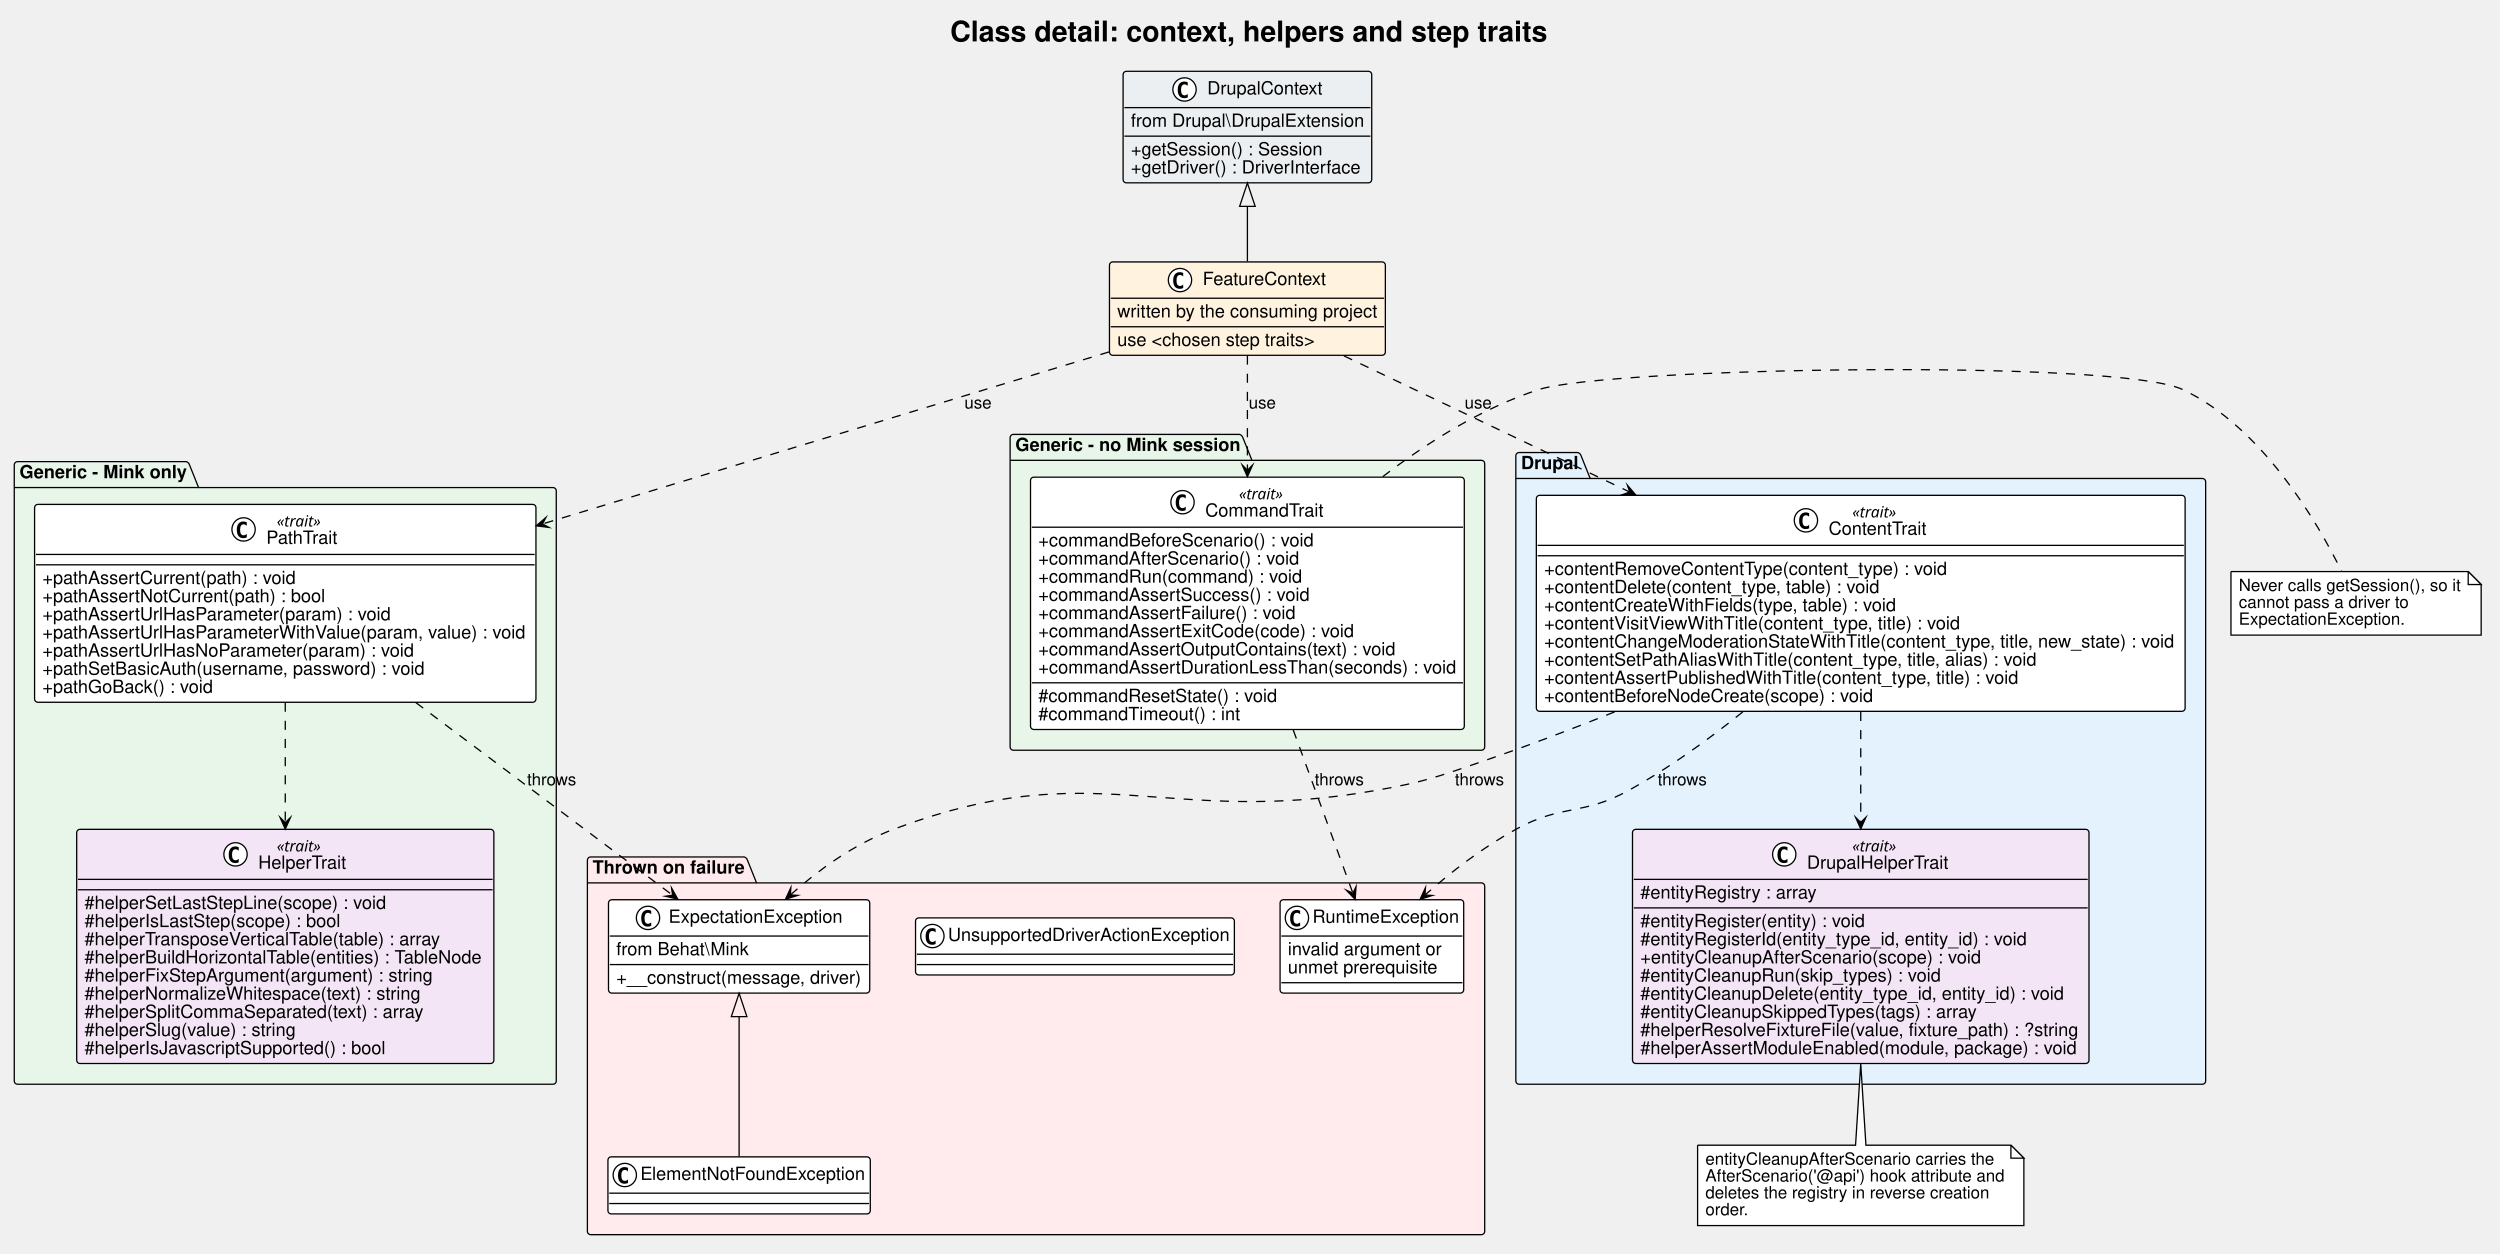
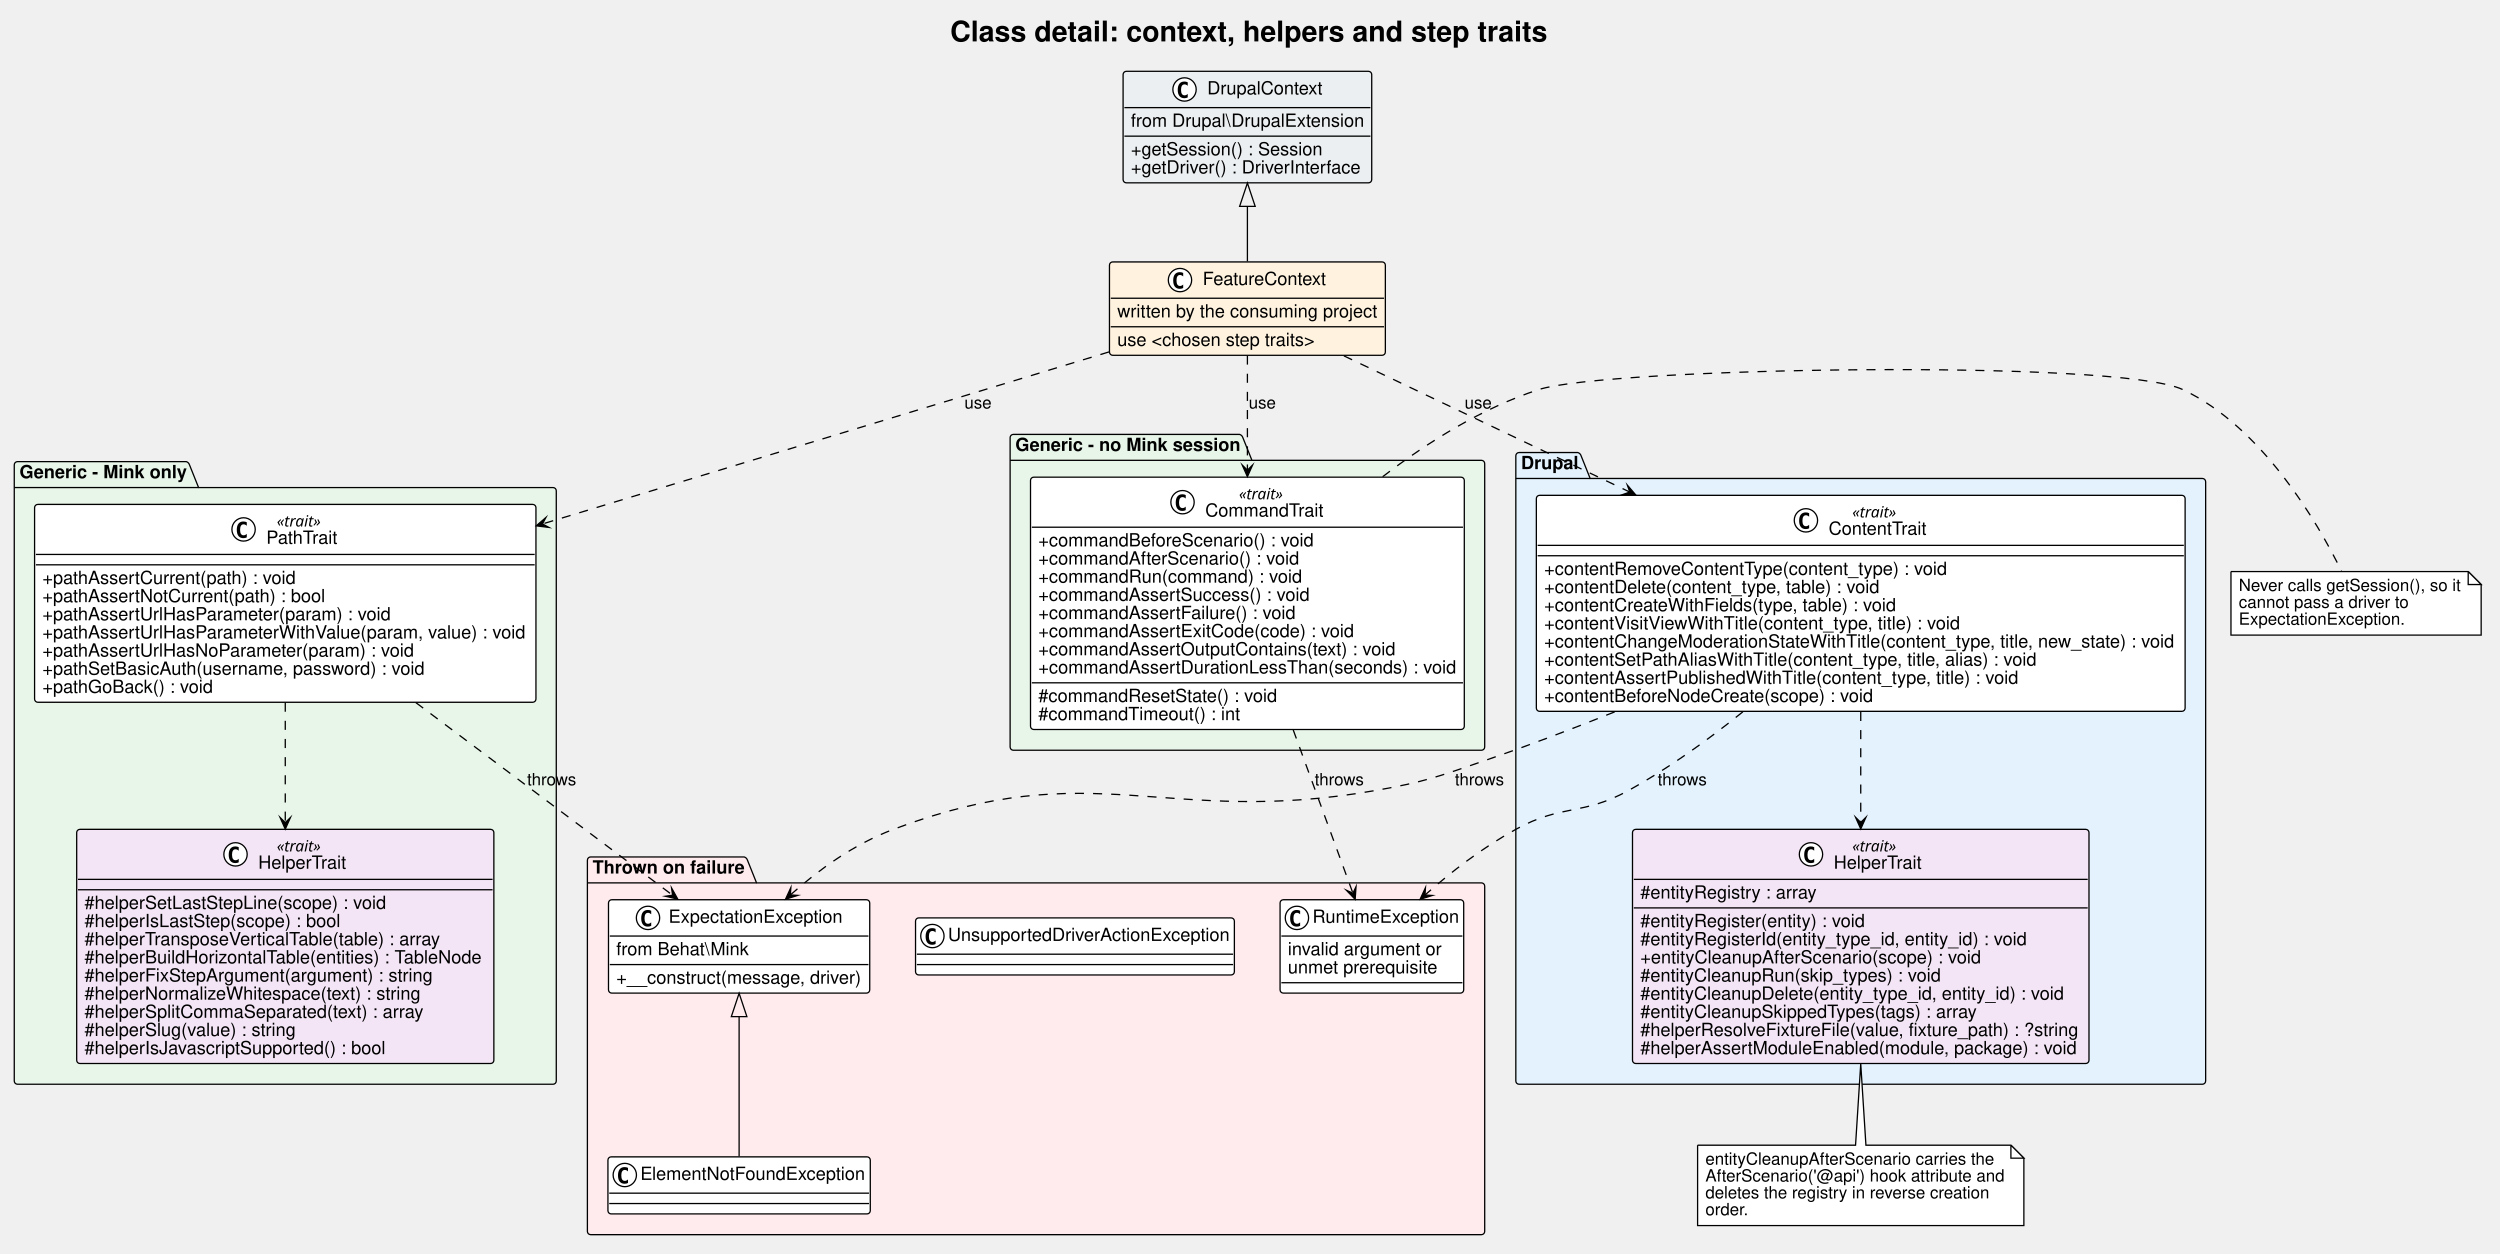
<svg xmlns="http://www.w3.org/2000/svg" contentStyleType="text/css" data-diagram-type="CLASS" height="967px" preserveAspectRatio="none" style="width:1928px;height:967px;background:#FFFFFF;" version="1.1" viewBox="0 0 1928 967" width="1928px" zoomAndPan="magnify">
  <defs />
  <g>
    <g class="title" data-source-line="12">
      <text fill="#000000" font-family="Helvetica" font-size="22" font-weight="700" lengthAdjust="spacing" textLength="460.915" x="732.778" y="31.94">Class detail: context, helpers and step traits</text>
    </g>
    <g class="cluster" data-qualified-name="Generic - Mink only" data-source-line="29" id="ent0004">
      <path d="M13.5,356 L143.638,356 A3.75,3.75 0 0 1 146.138,358.5 L153.138,376 L426.5,376 A2.5,2.5 0 0 1 429,378.5 L429,833.67 A2.5,2.5 0 0 1 426.5,836.17 L13.5,836.17 A2.5,2.5 0 0 1 11,833.67 L11,358.5 A2.5,2.5 0 0 1 13.5,356" fill="#E8F5E9" style="stroke:#000000;stroke-width:1;" />
      <line style="stroke:#000000;stroke-width:1;" x1="11" x2="153.138" y1="376" y2="376" />
      <text fill="#000000" font-family="Helvetica" font-size="14" font-weight="700" lengthAdjust="spacing" textLength="129.138" x="15" y="368.78">Generic - Mink only</text>
    </g>
    <g class="cluster" data-qualified-name="Generic - no Mink session" data-source-line="53" id="ent0007">
      <path d="M781.5,335 L955.989,335 A3.75,3.75 0 0 1 958.489,337.5 L965.489,355 L1142.5,355 A2.5,2.5 0 0 1 1145,357.5 L1145,576.09 A2.5,2.5 0 0 1 1142.5,578.59 L781.5,578.59 A2.5,2.5 0 0 1 779,576.09 L779,337.5 A2.5,2.5 0 0 1 781.5,335" fill="#E8F5E9" style="stroke:#000000;stroke-width:1;" />
      <line style="stroke:#000000;stroke-width:1;" x1="779" x2="965.489" y1="355" y2="355" />
      <text fill="#000000" font-family="Helvetica" font-size="14" font-weight="700" lengthAdjust="spacing" textLength="173.489" x="783" y="347.78">Generic - no Mink session</text>
    </g>
    <g class="cluster" data-qualified-name="Drupal" data-source-line="69" id="ent0009">
      <path d="M1171.5,349 L1216.838,349 A3.75,3.75 0 0 1 1219.338,351.5 L1226.338,369 L1698.5,369 A2.5,2.5 0 0 1 1701,371.5 L1701,833.67 A2.5,2.5 0 0 1 1698.5,836.17 L1171.5,836.17 A2.5,2.5 0 0 1 1169,833.67 L1169,351.5 A2.5,2.5 0 0 1 1171.5,349" fill="#E3F2FD" style="stroke:#000000;stroke-width:1;" />
      <line style="stroke:#000000;stroke-width:1;" x1="1169" x2="1226.338" y1="369" y2="369" />
      <text fill="#000000" font-family="Helvetica" font-size="14" font-weight="700" lengthAdjust="spacing" textLength="44.338" x="1173" y="361.78">Drupal</text>
    </g>
    <g class="cluster" data-qualified-name="Thrown on failure" data-source-line="95" id="ent0012">
      <path d="M455.5,660.88 L573.941,660.88 A3.75,3.75 0 0 1 576.441,663.38 L583.441,680.88 L1142.5,680.88 A2.5,2.5 0 0 1 1145,683.38 L1145,949.67 A2.5,2.5 0 0 1 1142.5,952.17 L455.5,952.17 A2.5,2.5 0 0 1 453,949.67 L453,663.38 A2.5,2.5 0 0 1 455.5,660.88" fill="#FFEBEE" style="stroke:#000000;stroke-width:1;" />
      <line style="stroke:#000000;stroke-width:1;" x1="453" x2="583.441" y1="680.88" y2="680.88" />
      <text fill="#000000" font-family="Helvetica" font-size="14" font-weight="700" lengthAdjust="spacing" textLength="117.441" x="457" y="673.66">Thrown on failure</text>
    </g>
    <g class="entity" data-qualified-name="Generic - Mink only.PathTrait" data-source-line="30" id="ent0005">
      <rect fill="#FFFFFF" height="152.584" rx="2.5" ry="2.5" style="stroke:#000000;stroke-width:1;" width="386.65" x="26.67" y="389" />
      <ellipse cx="187.845" cy="408.292" fill="#FFFFFF" rx="9" ry="9" style="stroke:#000000;stroke-width:1;" />
      <path d="M190.318,414.435 Q189.737,414.734 189.098,414.883 Q188.459,415.033 187.754,415.033 Q185.247,415.033 183.927,413.381 Q182.607,411.729 182.607,408.608 Q182.607,405.478 183.927,403.827 Q185.247,402.175 187.754,402.175 Q188.459,402.175 189.107,402.324 Q189.754,402.474 190.318,402.772 L190.318,405.495 Q189.688,404.914 189.094,404.644 Q188.501,404.375 187.87,404.375 Q186.525,404.375 185.84,405.441 Q185.155,406.508 185.155,408.608 Q185.155,410.7 185.84,411.766 Q186.525,412.833 187.87,412.833 Q188.501,412.833 189.094,412.563 Q189.688,412.293 190.318,411.712 Z " fill="#000000" />
      <text fill="#000000" font-family="Verdana" font-size="12" font-style="italic" lengthAdjust="spacing" textLength="40.547" x="213.472" y="406.065">«trait»</text>
      <text fill="#000000" font-family="Helvetica" font-size="14" lengthAdjust="spacing" textLength="56.8" x="205.345" y="419.364">PathTrait</text>
      <line style="stroke:#000000;stroke-width:1;" x1="27.67" x2="412.32" y1="427.584" y2="427.584" />
      <line style="stroke:#000000;stroke-width:1;" x1="27.67" x2="412.32" y1="435.584" y2="435.584" />
      <text fill="#000000" font-family="Helvetica" font-size="14" lengthAdjust="spacing" textLength="195.706" x="32.67" y="450.364">+pathAssertCurrent(path) : void</text>
      <text fill="#000000" font-family="Helvetica" font-size="14" lengthAdjust="spacing" textLength="218.278" x="32.67" y="464.364">+pathAssertNotCurrent(path) : bool</text>
      <text fill="#000000" font-family="Helvetica" font-size="14" lengthAdjust="spacing" textLength="269.596" x="32.67" y="478.364">+pathAssertUrlHasParameter(param) : void</text>
      <text fill="#000000" font-family="Helvetica" font-size="14" lengthAdjust="spacing" textLength="374.65" x="32.67" y="492.364">+pathAssertUrlHasParameterWithValue(param, value) : void</text>
      <text fill="#000000" font-family="Helvetica" font-size="14" lengthAdjust="spacing" textLength="287.492" x="32.67" y="506.364">+pathAssertUrlHasNoParameter(param) : void</text>
      <text fill="#000000" font-family="Helvetica" font-size="14" lengthAdjust="spacing" textLength="296.099" x="32.67" y="520.364">+pathSetBasicAuth(username, password) : void</text>
      <text fill="#000000" font-family="Helvetica" font-size="14" lengthAdjust="spacing" textLength="131.899" x="32.67" y="534.364">+pathGoBack() : void</text>
    </g>
    <g class="entity" data-qualified-name="Generic - Mink only.HelperTrait" data-source-line="40" id="ent0006">
      <rect fill="#F3E5F5" height="180.584" rx="2.5" ry="2.5" style="stroke:#000000;stroke-width:1;" width="321.723" x="59.14" y="639.59" />
      <ellipse cx="181.631" cy="658.882" fill="#FFFFFF" rx="9" ry="9" style="stroke:#000000;stroke-width:1;" />
      <path d="M184.104,665.025 Q183.523,665.324 182.884,665.473 Q182.244,665.623 181.539,665.623 Q179.032,665.623 177.712,663.971 Q176.392,662.319 176.392,659.198 Q176.392,656.068 177.712,654.417 Q179.032,652.765 181.539,652.765 Q182.244,652.765 182.892,652.914 Q183.539,653.064 184.104,653.362 L184.104,656.085 Q183.473,655.504 182.88,655.234 Q182.286,654.965 181.655,654.965 Q180.31,654.965 179.626,656.031 Q178.941,657.098 178.941,659.198 Q178.941,661.29 179.626,662.356 Q180.31,663.423 181.655,663.423 Q182.286,663.423 182.88,663.153 Q183.473,662.884 184.104,662.302 Z " fill="#000000" />
      <text fill="#000000" font-family="Verdana" font-size="12" font-style="italic" lengthAdjust="spacing" textLength="40.547" x="213.478" y="656.654">«trait»</text>
      <text fill="#000000" font-family="Helvetica" font-size="14" lengthAdjust="spacing" textLength="69.241" x="199.131" y="669.954">HelperTrait</text>
      <line style="stroke:#000000;stroke-width:1;" x1="60.14" x2="379.863" y1="678.174" y2="678.174" />
      <line style="stroke:#000000;stroke-width:1;" x1="60.14" x2="379.863" y1="686.174" y2="686.174" />
      <text fill="#000000" font-family="Helvetica" font-size="14" lengthAdjust="spacing" textLength="233.481" x="65.14" y="700.954">#helperSetLastStepLine(scope) : void</text>
      <text fill="#000000" font-family="Helvetica" font-size="14" lengthAdjust="spacing" textLength="197.675" x="65.14" y="714.954">#helperIsLastStep(scope) : bool</text>
      <text fill="#000000" font-family="Helvetica" font-size="14" lengthAdjust="spacing" textLength="277.799" x="65.14" y="728.954">#helperTransposeVerticalTable(table) : array</text>
      <text fill="#000000" font-family="Helvetica" font-size="14" lengthAdjust="spacing" textLength="309.723" x="65.14" y="742.954">#helperBuildHorizontalTable(entities) : TableNode</text>
      <text fill="#000000" font-family="Helvetica" font-size="14" lengthAdjust="spacing" textLength="269.233" x="65.14" y="756.954">#helperFixStepArgument(argument) : string</text>
      <text fill="#000000" font-family="Helvetica" font-size="14" lengthAdjust="spacing" textLength="260.654" x="65.14" y="770.954">#helperNormalizeWhitespace(text) : string</text>
      <text fill="#000000" font-family="Helvetica" font-size="14" lengthAdjust="spacing" textLength="263.006" x="65.14" y="784.954">#helperSplitCommaSeparated(text) : array</text>
      <text fill="#000000" font-family="Helvetica" font-size="14" lengthAdjust="spacing" textLength="163.42" x="65.14" y="798.954">#helperSlug(value) : string</text>
      <text fill="#000000" font-family="Helvetica" font-size="14" lengthAdjust="spacing" textLength="232.682" x="65.14" y="812.954">#helperIsJavascriptSupported() : bool</text>
    </g>
    <g class="entity" data-qualified-name="Generic - no Mink session.CommandTrait" data-source-line="54" id="ent0008">
      <rect fill="#FFFFFF" height="194.584" rx="2.5" ry="2.5" style="stroke:#000000;stroke-width:1;" width="334.54" x="794.73" y="368" />
      <ellipse cx="911.961" cy="387.292" fill="#FFFFFF" rx="9" ry="9" style="stroke:#000000;stroke-width:1;" />
      <path d="M914.434,393.435 Q913.853,393.734 913.213,393.883 Q912.574,394.033 911.869,394.033 Q909.362,394.033 908.042,392.381 Q906.722,390.729 906.722,387.608 Q906.722,384.478 908.042,382.827 Q909.362,381.175 911.869,381.175 Q912.574,381.175 913.222,381.324 Q913.869,381.474 914.434,381.772 L914.434,384.495 Q913.803,383.914 913.209,383.644 Q912.616,383.375 911.985,383.375 Q910.64,383.375 909.955,384.441 Q909.27,385.508 909.27,387.608 Q909.27,389.7 909.955,390.766 Q910.64,391.833 911.985,391.833 Q912.616,391.833 913.209,391.563 Q913.803,391.293 914.434,390.712 Z " fill="#000000" />
      <text fill="#000000" font-family="Verdana" font-size="12" font-style="italic" lengthAdjust="spacing" textLength="40.547" x="955.477" y="385.065">«trait»</text>
      <text fill="#000000" font-family="Helvetica" font-size="14" lengthAdjust="spacing" textLength="92.579" x="929.461" y="398.364">CommandTrait</text>
      <line style="stroke:#000000;stroke-width:1;" x1="795.73" x2="1128.27" y1="406.584" y2="406.584" />
      <text fill="#000000" font-family="Helvetica" font-size="14" lengthAdjust="spacing" textLength="212.823" x="800.73" y="421.364">+commandBeforeScenario() : void</text>
      <text fill="#000000" font-family="Helvetica" font-size="14" lengthAdjust="spacing" textLength="201.141" x="800.73" y="435.364">+commandAfterScenario() : void</text>
      <text fill="#000000" font-family="Helvetica" font-size="14" lengthAdjust="spacing" textLength="203.472" x="800.73" y="449.364">+commandRun(command) : void</text>
      <text fill="#000000" font-family="Helvetica" font-size="14" lengthAdjust="spacing" textLength="208.906" x="800.73" y="463.364">+commandAssertSuccess() : void</text>
      <text fill="#000000" font-family="Helvetica" font-size="14" lengthAdjust="spacing" textLength="198.789" x="800.73" y="477.364">+commandAssertFailure() : void</text>
      <text fill="#000000" font-family="Helvetica" font-size="14" lengthAdjust="spacing" textLength="243.161" x="800.73" y="491.364">+commandAssertExitCode(code) : void</text>
      <text fill="#000000" font-family="Helvetica" font-size="14" lengthAdjust="spacing" textLength="275.844" x="800.73" y="505.364">+commandAssertOutputContains(text) : void</text>
      <text fill="#000000" font-family="Helvetica" font-size="14" lengthAdjust="spacing" textLength="322.54" x="800.73" y="519.364">+commandAssertDurationLessThan(seconds) : void</text>
      <line style="stroke:#000000;stroke-width:1;" x1="795.73" x2="1128.27" y1="526.584" y2="526.584" />
      <text fill="#000000" font-family="Helvetica" font-size="14" lengthAdjust="spacing" textLength="185.192" x="800.73" y="541.364">#commandResetState() : void</text>
      <text fill="#000000" font-family="Helvetica" font-size="14" lengthAdjust="spacing" textLength="155.606" x="800.73" y="555.364">#commandTimeout() : int</text>
    </g>
    <g class="entity" data-qualified-name="Drupal.ContentTrait" data-source-line="70" id="ent0010">
      <rect fill="#FFFFFF" height="166.584" rx="2.5" ry="2.5" style="stroke:#000000;stroke-width:1;" width="500.332" x="1184.83" y="382" />
      <ellipse cx="1392.729" cy="401.292" fill="#FFFFFF" rx="9" ry="9" style="stroke:#000000;stroke-width:1;" />
      <path d="M1395.202,407.435 Q1394.621,407.734 1393.982,407.883 Q1393.343,408.033 1392.637,408.033 Q1390.13,408.033 1388.811,406.381 Q1387.491,404.729 1387.491,401.608 Q1387.491,398.478 1388.811,396.827 Q1390.13,395.175 1392.637,395.175 Q1393.343,395.175 1393.99,395.324 Q1394.638,395.474 1395.202,395.772 L1395.202,398.495 Q1394.571,397.914 1393.978,397.644 Q1393.384,397.375 1392.753,397.375 Q1391.409,397.375 1390.724,398.441 Q1390.039,399.508 1390.039,401.608 Q1390.039,403.7 1390.724,404.766 Q1391.409,405.833 1392.753,405.833 Q1393.384,405.833 1393.978,405.563 Q1394.571,405.293 1395.202,404.712 Z " fill="#000000" />
      <text fill="#000000" font-family="Verdana" font-size="12" font-style="italic" lengthAdjust="spacing" textLength="40.547" x="1428.473" y="399.065">«trait»</text>
      <text fill="#000000" font-family="Helvetica" font-size="14" lengthAdjust="spacing" textLength="77.034" x="1410.229" y="412.364">ContentTrait</text>
      <line style="stroke:#000000;stroke-width:1;" x1="1185.83" x2="1684.162" y1="420.584" y2="420.584" />
      <line style="stroke:#000000;stroke-width:1;" x1="1185.83" x2="1684.162" y1="428.584" y2="428.584" />
      <text fill="#000000" font-family="Helvetica" font-size="14" lengthAdjust="spacing" textLength="313.236" x="1190.83" y="443.364">+contentRemoveContentType(content_type) : void</text>
      <text fill="#000000" font-family="Helvetica" font-size="14" lengthAdjust="spacing" textLength="259.554" x="1190.83" y="457.364">+contentDelete(content_type, table) : void</text>
      <text fill="#000000" font-family="Helvetica" font-size="14" lengthAdjust="spacing" textLength="272.74" x="1190.83" y="471.364">+contentCreateWithFields(type, table) : void</text>
      <text fill="#000000" font-family="Helvetica" font-size="14" lengthAdjust="spacing" textLength="321.754" x="1190.83" y="485.364">+contentVisitViewWithTitle(content_type, title) : void</text>
      <text fill="#000000" font-family="Helvetica" font-size="14" lengthAdjust="spacing" textLength="488.332" x="1190.83" y="499.364">+contentChangeModerationStateWithTitle(content_type, title, new_state) : void</text>
      <text fill="#000000" font-family="Helvetica" font-size="14" lengthAdjust="spacing" textLength="381.691" x="1190.83" y="513.364">+contentSetPathAliasWithTitle(content_type, title, alias) : void</text>
      <text fill="#000000" font-family="Helvetica" font-size="14" lengthAdjust="spacing" textLength="366.126" x="1190.83" y="527.364">+contentAssertPublishedWithTitle(content_type, title) : void</text>
      <text fill="#000000" font-family="Helvetica" font-size="14" lengthAdjust="spacing" textLength="254.871" x="1190.83" y="541.364">+contentBeforeNodeCreate(scope) : void</text>
    </g>
    <g class="entity" data-qualified-name="Drupal.DrupalHelperTrait" data-source-line="81" id="ent0011">
      <rect fill="#F3E5F5" height="180.584" rx="2.5" ry="2.5" style="stroke:#000000;stroke-width:1;" width="352.047" x="1258.98" y="639.59" />
-       <ellipse cx="1376.012" cy="658.882" fill="#FFFFFF" rx="9" ry="9" style="stroke:#000000;stroke-width:1;" />
-       <path d="M1378.485,665.025 Q1377.904,665.324 1377.265,665.473 Q1376.626,665.623 1375.92,665.623 Q1373.414,665.623 1372.094,663.971 Q1370.774,662.319 1370.774,659.198 Q1370.774,656.068 1372.094,654.417 Q1373.414,652.765 1375.92,652.765 Q1376.626,652.765 1377.274,652.914 Q1377.921,653.064 1378.485,653.362 L1378.485,656.085 Q1377.854,655.504 1377.261,655.234 Q1376.668,654.965 1376.037,654.965 Q1374.692,654.965 1374.007,656.031 Q1373.322,657.098 1373.322,659.198 Q1373.322,661.29 1374.007,662.356 Q1374.692,663.423 1376.037,663.423 Q1376.668,663.423 1377.261,663.153 Q1377.854,662.884 1378.485,662.302 Z " fill="#000000" />
+       <ellipse cx="1396.633" cy="658.882" fill="#FFFFFF" rx="9" ry="9" style="stroke:#000000;stroke-width:1;" />
+       <path d="M1399.106,665.025 Q1398.525,665.324 1397.886,665.473 Q1397.247,665.623 1396.541,665.623 Q1394.034,665.623 1392.714,663.971 Q1391.395,662.319 1391.395,659.198 Q1391.395,656.068 1392.714,654.417 Q1394.034,652.765 1396.541,652.765 Q1397.247,652.765 1397.894,652.914 Q1398.542,653.064 1399.106,653.362 L1399.106,656.085 Q1398.475,655.504 1397.882,655.234 Q1397.288,654.965 1396.657,654.965 Q1395.312,654.965 1394.628,656.031 Q1393.943,657.098 1393.943,659.198 Q1393.943,661.29 1394.628,662.356 Q1395.312,663.423 1396.657,663.423 Q1397.288,663.423 1397.882,663.153 Q1398.475,662.884 1399.106,662.302 Z " fill="#000000" />
      <text fill="#000000" font-family="Verdana" font-size="12" font-style="italic" lengthAdjust="spacing" textLength="40.547" x="1428.48" y="656.654">«trait»</text>
-       <text fill="#000000" font-family="Helvetica" font-size="14" lengthAdjust="spacing" textLength="110.482" x="1393.512" y="669.954">DrupalHelperTrait</text>
+       <text fill="#000000" font-family="Helvetica" font-size="14" lengthAdjust="spacing" textLength="69.241" x="1414.133" y="669.954">HelperTrait</text>
      <line style="stroke:#000000;stroke-width:1;" x1="1259.98" x2="1610.027" y1="678.174" y2="678.174" />
      <text fill="#000000" font-family="Helvetica" font-size="14" lengthAdjust="spacing" textLength="136.158" x="1264.98" y="692.954">#entityRegistry : array</text>
      <line style="stroke:#000000;stroke-width:1;" x1="1259.98" x2="1610.027" y1="700.174" y2="700.174" />
      <text fill="#000000" font-family="Helvetica" font-size="14" lengthAdjust="spacing" textLength="173.517" x="1264.98" y="714.954">#entityRegister(entity) : void</text>
      <text fill="#000000" font-family="Helvetica" font-size="14" lengthAdjust="spacing" textLength="298.047" x="1264.98" y="728.954">#entityRegisterId(entity_type_id, entity_id) : void</text>
      <text fill="#000000" font-family="Helvetica" font-size="14" lengthAdjust="spacing" textLength="262.644" x="1264.98" y="742.954">+entityCleanupAfterScenario(scope) : void</text>
      <text fill="#000000" font-family="Helvetica" font-size="14" lengthAdjust="spacing" textLength="231.902" x="1264.98" y="756.954">#entityCleanupRun(skip_types) : void</text>
      <text fill="#000000" font-family="Helvetica" font-size="14" lengthAdjust="spacing" textLength="326.86" x="1264.98" y="770.954">#entityCleanupDelete(entity_type_id, entity_id) : void</text>
      <text fill="#000000" font-family="Helvetica" font-size="14" lengthAdjust="spacing" textLength="261.468" x="1264.98" y="784.954">#entityCleanupSkippedTypes(tags) : array</text>
      <text fill="#000000" font-family="Helvetica" font-size="14" lengthAdjust="spacing" textLength="340.047" x="1264.98" y="798.954">#helperResolveFixtureFile(value, fixture_path) : ?string</text>
      <text fill="#000000" font-family="Helvetica" font-size="14" lengthAdjust="spacing" textLength="336.978" x="1264.98" y="812.954">#helperAssertModuleEnabled(module, package) : void</text>
    </g>
    <g class="entity" data-qualified-name="Thrown on failure.ExpectationException" data-source-line="96" id="ent0013">
      <rect fill="#FFFFFF" height="72" rx="2.5" ry="2.5" style="stroke:#000000;stroke-width:1;" width="201.465" x="469.27" y="693.88" />
      <ellipse cx="499.741" cy="707.88" fill="#FFFFFF" rx="9" ry="9" style="stroke:#000000;stroke-width:1;" />
      <path d="M502.214,714.023 Q501.633,714.322 500.994,714.471 Q500.355,714.621 499.649,714.621 Q497.142,714.621 495.822,712.969 Q494.503,711.317 494.503,708.196 Q494.503,705.067 495.822,703.415 Q497.142,701.763 499.649,701.763 Q500.355,701.763 501.002,701.912 Q501.65,702.062 502.214,702.361 L502.214,705.083 Q501.583,704.502 500.99,704.232 Q500.396,703.962 499.765,703.962 Q498.421,703.962 497.736,705.029 Q497.051,706.096 497.051,708.196 Q497.051,710.288 497.736,711.354 Q498.421,712.421 499.765,712.421 Q500.396,712.421 500.99,712.151 Q501.583,711.881 502.214,711.3 Z " fill="#000000" />
      <text fill="#000000" font-family="Helvetica" font-size="14" lengthAdjust="spacing" textLength="134.641" x="515.623" y="711.66">ExpectationException</text>
      <line style="stroke:#000000;stroke-width:1;" x1="470.27" x2="669.735" y1="721.88" y2="721.88" />
      <text fill="#000000" font-family="Helvetica" font-size="14" lengthAdjust="spacing" textLength="101.924" x="475.27" y="736.66">from Behat\Mink</text>
      <line style="stroke:#000000;stroke-width:1;" x1="470.27" x2="669.735" y1="743.88" y2="743.88" />
      <text fill="#000000" font-family="Helvetica" font-size="14" lengthAdjust="spacing" textLength="189.465" x="475.27" y="758.66">+__construct(message, driver)</text>
    </g>
    <g class="entity" data-qualified-name="Thrown on failure.ElementNotFoundException" data-source-line="101" id="ent0014">
      <rect fill="#FFFFFF" height="44" rx="2.5" ry="2.5" style="stroke:#000000;stroke-width:1;" width="202.323" x="468.84" y="892.17" />
      <ellipse cx="481.84" cy="906.17" fill="#FFFFFF" rx="9" ry="9" style="stroke:#000000;stroke-width:1;" />
      <path d="M484.313,912.313 Q483.732,912.612 483.093,912.761 Q482.454,912.911 481.748,912.911 Q479.241,912.911 477.921,911.259 Q476.602,909.607 476.602,906.486 Q476.602,903.356 477.921,901.705 Q479.241,900.053 481.748,900.053 Q482.454,900.053 483.101,900.202 Q483.749,900.352 484.313,900.65 L484.313,903.373 Q483.682,902.792 483.089,902.522 Q482.495,902.253 481.864,902.253 Q480.52,902.253 479.835,903.319 Q479.15,904.386 479.15,906.486 Q479.15,908.578 479.835,909.644 Q480.52,910.711 481.864,910.711 Q482.495,910.711 483.089,910.441 Q483.682,910.172 484.313,909.59 Z " fill="#000000" />
      <text fill="#000000" font-family="Helvetica" font-size="14" lengthAdjust="spacing" textLength="174.323" x="493.84" y="909.95">ElementNotFoundException</text>
      <line style="stroke:#000000;stroke-width:1;" x1="469.84" x2="670.163" y1="920.17" y2="920.17" />
      <line style="stroke:#000000;stroke-width:1;" x1="469.84" x2="670.163" y1="928.17" y2="928.17" />
    </g>
    <g class="entity" data-qualified-name="Thrown on failure.UnsupportedDriverActionException" data-source-line="102" id="ent0015">
      <rect fill="#FFFFFF" height="44" rx="2.5" ry="2.5" style="stroke:#000000;stroke-width:1;" width="245.889" x="706.06" y="707.88" />
      <ellipse cx="719.06" cy="721.88" fill="#FFFFFF" rx="9" ry="9" style="stroke:#000000;stroke-width:1;" />
      <path d="M721.533,728.023 Q720.952,728.322 720.313,728.471 Q719.674,728.621 718.968,728.621 Q716.461,728.621 715.141,726.969 Q713.822,725.317 713.822,722.196 Q713.822,719.067 715.141,717.415 Q716.461,715.763 718.968,715.763 Q719.674,715.763 720.321,715.912 Q720.969,716.062 721.533,716.361 L721.533,719.083 Q720.902,718.502 720.309,718.232 Q719.715,717.962 719.084,717.962 Q717.74,717.962 717.055,719.029 Q716.37,720.096 716.37,722.196 Q716.37,724.288 717.055,725.354 Q717.74,726.421 719.084,726.421 Q719.715,726.421 720.309,726.151 Q720.902,725.881 721.533,725.3 Z " fill="#000000" />
      <text fill="#000000" font-family="Helvetica" font-size="14" lengthAdjust="spacing" textLength="217.889" x="731.06" y="725.66">UnsupportedDriverActionException</text>
      <line style="stroke:#000000;stroke-width:1;" x1="707.06" x2="950.949" y1="735.88" y2="735.88" />
      <line style="stroke:#000000;stroke-width:1;" x1="707.06" x2="950.949" y1="743.88" y2="743.88" />
    </g>
    <g class="entity" data-qualified-name="Thrown on failure.RuntimeException" data-source-line="103" id="ent0016">
      <rect fill="#FFFFFF" height="72" rx="2.5" ry="2.5" style="stroke:#000000;stroke-width:1;" width="141.613" x="987.19" y="693.88" />
      <ellipse cx="1000.19" cy="707.88" fill="#FFFFFF" rx="9" ry="9" style="stroke:#000000;stroke-width:1;" />
      <path d="M1002.663,714.023 Q1002.082,714.322 1001.443,714.471 Q1000.804,714.621 1000.098,714.621 Q997.591,714.621 996.271,712.969 Q994.952,711.317 994.952,708.196 Q994.952,705.067 996.271,703.415 Q997.591,701.763 1000.098,701.763 Q1000.804,701.763 1001.451,701.912 Q1002.099,702.062 1002.663,702.361 L1002.663,705.083 Q1002.032,704.502 1001.439,704.232 Q1000.845,703.962 1000.214,703.962 Q998.87,703.962 998.185,705.029 Q997.5,706.096 997.5,708.196 Q997.5,710.288 998.185,711.354 Q998.87,712.421 1000.214,712.421 Q1000.845,712.421 1001.439,712.151 Q1002.032,711.881 1002.663,711.3 Z " fill="#000000" />
      <text fill="#000000" font-family="Helvetica" font-size="14" lengthAdjust="spacing" textLength="113.613" x="1012.19" y="711.66">RuntimeException</text>
      <line style="stroke:#000000;stroke-width:1;" x1="988.19" x2="1127.803" y1="721.88" y2="721.88" />
      <text fill="#000000" font-family="Helvetica" font-size="14" lengthAdjust="spacing" textLength="119.061" x="993.19" y="736.66">invalid argument or</text>
      <text fill="#000000" font-family="Helvetica" font-size="14" lengthAdjust="spacing" textLength="115.951" x="993.19" y="750.66">unmet prerequisite</text>
      <line style="stroke:#000000;stroke-width:1;" x1="988.19" x2="1127.803" y1="757.88" y2="757.88" />
    </g>
    <g class="entity" data-qualified-name="DrupalContext" data-source-line="14" id="ent0001">
      <rect fill="#ECEFF1" height="86" rx="2.5" ry="2.5" style="stroke:#000000;stroke-width:1;" width="191.744" x="866.13" y="55" />
      <ellipse cx="913.507" cy="69" fill="#FFFFFF" rx="9" ry="9" style="stroke:#000000;stroke-width:1;" />
      <path d="M915.981,75.143 Q915.399,75.442 914.76,75.591 Q914.121,75.741 913.416,75.741 Q910.909,75.741 909.589,74.089 Q908.269,72.437 908.269,69.316 Q908.269,66.186 909.589,64.535 Q910.909,62.883 913.416,62.883 Q914.121,62.883 914.769,63.032 Q915.416,63.182 915.981,63.48 L915.981,66.203 Q915.35,65.622 914.756,65.352 Q914.163,65.082 913.532,65.082 Q912.187,65.082 911.502,66.149 Q910.817,67.216 910.817,69.316 Q910.817,71.408 911.502,72.474 Q912.187,73.541 913.532,73.541 Q914.163,73.541 914.756,73.271 Q915.35,73.001 915.981,72.42 Z " fill="#000000" />
      <text fill="#000000" font-family="Helvetica" font-size="14" lengthAdjust="spacing" textLength="89.489" x="931.007" y="72.78">DrupalContext</text>
      <line style="stroke:#000000;stroke-width:1;" x1="867.13" x2="1056.874" y1="83" y2="83" />
      <text fill="#000000" font-family="Helvetica" font-size="14" lengthAdjust="spacing" textLength="179.744" x="872.13" y="97.78">from Drupal\DrupalExtension</text>
      <line style="stroke:#000000;stroke-width:1;" x1="867.13" x2="1056.874" y1="105" y2="105" />
      <text fill="#000000" font-family="Helvetica" font-size="14" lengthAdjust="spacing" textLength="148.244" x="872.13" y="119.78">+getSession() : Session</text>
      <text fill="#000000" font-family="Helvetica" font-size="14" lengthAdjust="spacing" textLength="177.769" x="872.13" y="133.78">+getDriver() : DriverInterface</text>
    </g>
    <g class="entity" data-qualified-name="FeatureContext" data-source-line="21" id="ent0002">
      <rect fill="#FFF3E0" height="72" rx="2.5" ry="2.5" style="stroke:#000000;stroke-width:1;" width="212.765" x="855.62" y="202" />
      <ellipse cx="910.004" cy="216" fill="#FFFFFF" rx="9" ry="9" style="stroke:#000000;stroke-width:1;" />
      <path d="M912.477,222.143 Q911.896,222.442 911.257,222.591 Q910.618,222.741 909.913,222.741 Q907.406,222.741 906.086,221.089 Q904.766,219.437 904.766,216.316 Q904.766,213.186 906.086,211.535 Q907.406,209.883 909.913,209.883 Q910.618,209.883 911.265,210.032 Q911.913,210.182 912.477,210.481 L912.477,213.203 Q911.847,212.622 911.253,212.352 Q910.66,212.083 910.029,212.083 Q908.684,212.083 907.999,213.149 Q907.314,214.216 907.314,216.316 Q907.314,218.408 907.999,219.474 Q908.684,220.541 910.029,220.541 Q910.66,220.541 911.253,220.271 Q911.847,220.001 912.477,219.42 Z " fill="#000000" />
      <text fill="#000000" font-family="Helvetica" font-size="14" lengthAdjust="spacing" textLength="96.496" x="927.504" y="219.78">FeatureContext</text>
      <line style="stroke:#000000;stroke-width:1;" x1="856.62" x2="1067.385" y1="230" y2="230" />
      <text fill="#000000" font-family="Helvetica" font-size="14" lengthAdjust="spacing" textLength="200.765" x="861.62" y="244.78">written by the consuming project</text>
      <line style="stroke:#000000;stroke-width:1;" x1="856.62" x2="1067.385" y1="252" y2="252" />
      <text fill="#000000" font-family="Helvetica" font-size="14" lengthAdjust="spacing" textLength="152.537" x="861.62" y="266.78">use &lt;chosen step traits&gt;</text>
    </g>
    <g class="entity" data-qualified-name="GMN27" data-source-line="123" id="ent0028">
      <path d="M1720.52,440.79 L1720.52,489.79 L1913.472,489.79 L1913.472,450.79 L1903.472,440.79 L1720.52,440.79" fill="#FFFFFF" style="stroke:#000000;stroke-width:1;" />
      <path d="M1903.472,440.79 L1903.472,450.79 L1913.472,450.79 L1903.472,440.79" fill="#FFFFFF" style="stroke:#000000;stroke-width:1;" />
      <text fill="#000000" font-family="Helvetica" font-size="13" lengthAdjust="spacing" textLength="171.952" x="1726.52" y="455.8">Never calls getSession(), so it</text>
      <text fill="#000000" font-family="Helvetica" font-size="13" lengthAdjust="spacing" textLength="131.517" x="1726.52" y="468.8">cannot pass a driver to</text>
      <text fill="#000000" font-family="Helvetica" font-size="13" lengthAdjust="spacing" textLength="128.635" x="1726.52" y="481.8">ExpectationException.</text>
    </g>
    <g class="entity" data-qualified-name="GMN30" data-source-line="129" id="ent0031">
      <path d="M1309.19,883.17 L1309.19,945.17 A0,0 0 0 0 1309.19,945.17 L1560.807,945.17 A0,0 0 0 0 1560.807,945.17 L1560.807,893.17 L1550.807,883.17 L1439,883.17 L1435,820.42 L1431,883.17 L1309.19,883.17 A0,0 0 0 0 1309.19,883.17" fill="#FFFFFF" style="stroke:#000000;stroke-width:1;" />
      <path d="M1550.807,883.17 L1550.807,893.17 L1560.807,893.17 L1550.807,883.17" fill="#FFFFFF" style="stroke:#000000;stroke-width:1;" />
      <text fill="#000000" font-family="Helvetica" font-size="13" lengthAdjust="spacing" textLength="222.561" x="1315.19" y="898.18">entityCleanupAfterScenario carries the</text>
      <text fill="#000000" font-family="Helvetica" font-size="13" lengthAdjust="spacing" textLength="230.617" x="1315.19" y="911.18">AfterScenario('@api') hook attribute and</text>
      <text fill="#000000" font-family="Helvetica" font-size="13" lengthAdjust="spacing" textLength="220.384" x="1315.19" y="924.18">deletes the registry in reverse creation</text>
      <text fill="#000000" font-family="Helvetica" font-size="13" lengthAdjust="spacing" textLength="33.96" x="1315.19" y="937.18">order.</text>
    </g>
    <g class="link" data-entity-1="ent0001" data-entity-2="ent0002" data-link-type="extension" data-source-line="27" id="lnk3">
      <path codeLine="27" d="M962,159.16 C962,178.5 962,183.17 962,201.61" fill="none" id="DrupalContext-backto-FeatureContext" style="stroke:#000000;stroke-width:1;" />
      <polygon fill="none" points="962,141.16,956,159.16,968,159.16,962,141.16" style="stroke:#000000;stroke-width:1;stroke-linejoin:miter;stroke-miterlimit:10;" />
    </g>
    <g class="link" data-entity-1="ent0013" data-entity-2="ent0014" data-link-type="extension" data-source-line="107" id="lnk17">
      <path codeLine="107" d="M570,784.03 C570,821.27 570,860.89 570,891.81" fill="none" id="ExpectationException-backto-ElementNotFoundException" style="stroke:#000000;stroke-width:1;" />
      <polygon fill="none" points="570,766.03,564,784.03,576,784.03,570,766.03" style="stroke:#000000;stroke-width:1;stroke-linejoin:miter;stroke-miterlimit:10;" />
    </g>
    <g class="link" data-entity-1="ent0002" data-entity-2="ent0005" data-link-type="dependency" data-source-line="110" id="lnk18">
      <path codeLine="110" d="M855.29,271.4 C740.2,306.35 559.304,361.267 418.334,404.077" fill="none" id="FeatureContext-to-PathTrait" style="stroke:#000000;stroke-width:1;stroke-dasharray:7,7;" />
      <polygon fill="#000000" points="413.55,405.53,423.324,406.742,418.334,404.077,420.999,399.087,413.55,405.53" style="stroke:#000000;stroke-width:1;stroke-linejoin:miter;stroke-miterlimit:10;" />
      <text fill="#000000" font-family="Helvetica" font-size="13" lengthAdjust="spacing" textLength="20.96" x="743.75" y="315.01">use</text>
    </g>
    <g class="link" data-entity-1="ent0002" data-entity-2="ent0008" data-link-type="dependency" data-source-line="111" id="lnk19">
      <path codeLine="111" d="M962,274.2 C962,299.33 962,329.41 962,362.61" fill="none" id="FeatureContext-to-CommandTrait" style="stroke:#000000;stroke-width:1;stroke-dasharray:7,7;" />
      <polygon fill="#000000" points="962,367.61,966,358.61,962,362.61,958,358.61,962,367.61" style="stroke:#000000;stroke-width:1;stroke-linejoin:miter;stroke-miterlimit:10;" />
      <text fill="#000000" font-family="Helvetica" font-size="13" lengthAdjust="spacing" textLength="20.96" x="963" y="315.01">use</text>
    </g>
    <g class="link" data-entity-1="ent0002" data-entity-2="ent0010" data-link-type="dependency" data-source-line="112" id="lnk20">
      <path codeLine="112" d="M1036.43,274.45 C1096.65,303.14 1179.386,342.54 1256.906,379.47" fill="none" id="FeatureContext-to-ContentTrait" style="stroke:#000000;stroke-width:1;stroke-dasharray:7,7;" />
      <polygon fill="#000000" points="1261.42,381.62,1255.015,374.138,1256.906,379.47,1251.575,381.36,1261.42,381.62" style="stroke:#000000;stroke-width:1;stroke-linejoin:miter;stroke-miterlimit:10;" />
      <text fill="#000000" font-family="Helvetica" font-size="13" lengthAdjust="spacing" textLength="20.96" x="1129.5" y="315.01">use</text>
    </g>
    <g class="link" data-entity-1="ent0005" data-entity-2="ent0006" data-link-type="dependency" data-source-line="114" id="lnk21">
      <path codeLine="114" d="M220,541.89 C220,572.35 220,602.71 220,634.43" fill="none" id="PathTrait-to-HelperTrait" style="stroke:#000000;stroke-width:1;stroke-dasharray:7,7;" />
      <polygon fill="#000000" points="220,639.43,224,630.43,220,634.43,216,630.43,220,639.43" style="stroke:#000000;stroke-width:1;stroke-linejoin:miter;stroke-miterlimit:10;" />
    </g>
    <g class="link" data-entity-1="ent0010" data-entity-2="ent0011" data-link-type="dependency" data-source-line="115" id="lnk22">
      <path codeLine="115" d="M1435,549.02 C1435,577.73 1435,605.05 1435,634.29" fill="none" id="ContentTrait-to-DrupalHelperTrait" style="stroke:#000000;stroke-width:1;stroke-dasharray:7,7;" />
      <polygon fill="#000000" points="1435,639.29,1439,630.29,1435,634.29,1431,630.29,1435,639.29" style="stroke:#000000;stroke-width:1;stroke-linejoin:miter;stroke-miterlimit:10;" />
    </g>
    <g class="link" data-entity-1="ent0005" data-entity-2="ent0013" data-link-type="dependency" data-source-line="117" id="lnk23">
      <path codeLine="117" d="M320.76,541.89 C387.21,591.74 467.171,651.729 518.701,690.389" fill="none" id="PathTrait-to-ExpectationException" style="stroke:#000000;stroke-width:1;stroke-dasharray:7,7;" />
      <polygon fill="#000000" points="522.7,693.39,517.901,684.789,518.701,690.389,513.1,691.188,522.7,693.39" style="stroke:#000000;stroke-width:1;stroke-linejoin:miter;stroke-miterlimit:10;" />
      <text fill="#000000" font-family="Helvetica" font-size="13" lengthAdjust="spacing" textLength="38.289" x="406.49" y="605.6">throws</text>
    </g>
    <g class="link" data-entity-1="ent0010" data-entity-2="ent0013" data-link-type="dependency" data-source-line="118" id="lnk24">
      <path codeLine="118" d="M1245.22,549.02 C1212.08,562.31 1177.74,575.36 1145,586.59 C1108.38,599.14 1099.12,602.89 1061,609.59 C897.63,638.28 844.11,580.83 689,639.59 C657.84,651.39 631.617,670.659 609.547,690.159" fill="none" id="ContentTrait-to-ExpectationException" style="stroke:#000000;stroke-width:1;stroke-dasharray:7,7;" />
      <polygon fill="#000000" points="605.8,693.47,615.193,690.508,609.547,690.159,609.896,684.513,605.8,693.47" style="stroke:#000000;stroke-width:1;stroke-linejoin:miter;stroke-miterlimit:10;" />
      <text fill="#000000" font-family="Helvetica" font-size="13" lengthAdjust="spacing" textLength="38.289" x="1122" y="605.6">throws</text>
    </g>
    <g class="link" data-entity-1="ent0010" data-entity-2="ent0016" data-link-type="dependency" data-source-line="119" id="lnk25">
      <path codeLine="119" d="M1344.09,548.96 C1317.07,570.72 1286.51,592.78 1256,609.59 C1220.18,629.32 1204.8,619.81 1169,639.59 C1142.37,654.3 1119.464,672.178 1098.944,690.228" fill="none" id="ContentTrait-to-RuntimeException" style="stroke:#000000;stroke-width:1;stroke-dasharray:7,7;" />
      <polygon fill="#000000" points="1095.19,693.53,1104.59,690.589,1098.944,690.228,1099.306,684.582,1095.19,693.53" style="stroke:#000000;stroke-width:1;stroke-linejoin:miter;stroke-miterlimit:10;" />
      <text fill="#000000" font-family="Helvetica" font-size="13" lengthAdjust="spacing" textLength="38.289" x="1278.38" y="605.6">throws</text>
    </g>
    <g class="link" data-entity-1="ent0008" data-entity-2="ent0016" data-link-type="dependency" data-source-line="120" id="lnk26">
      <path codeLine="120" d="M997.34,562.95 C1014.02,608.58 1031.184,655.514 1043.384,688.894" fill="none" id="CommandTrait-to-RuntimeException" style="stroke:#000000;stroke-width:1;stroke-dasharray:7,7;" />
      <polygon fill="#000000" points="1045.1,693.59,1045.767,683.764,1043.384,688.894,1038.254,686.51,1045.1,693.59" style="stroke:#000000;stroke-width:1;stroke-linejoin:miter;stroke-miterlimit:10;" />
      <text fill="#000000" font-family="Helvetica" font-size="13" lengthAdjust="spacing" textLength="38.289" x="1013.88" y="605.6">throws</text>
    </g>
    <g class="link" data-entity-1="ent0008" data-entity-2="ent0028" data-link-type="association" data-source-line="123" id="lnk29">
      <path d="M1066.32,367.62 C1101.79,340.49 1143.43,314.61 1186.5,300.5 C1238.98,283.31 1633.65,276.73 1683.5,300.5 C1744.65,329.66 1786.86,402.04 1805.77,440.44" fill="none" id="CommandTrait-GMN27" style="stroke:#000000;stroke-width:1;stroke-dasharray:7,7;" />
    </g>
  </g>
</svg>
